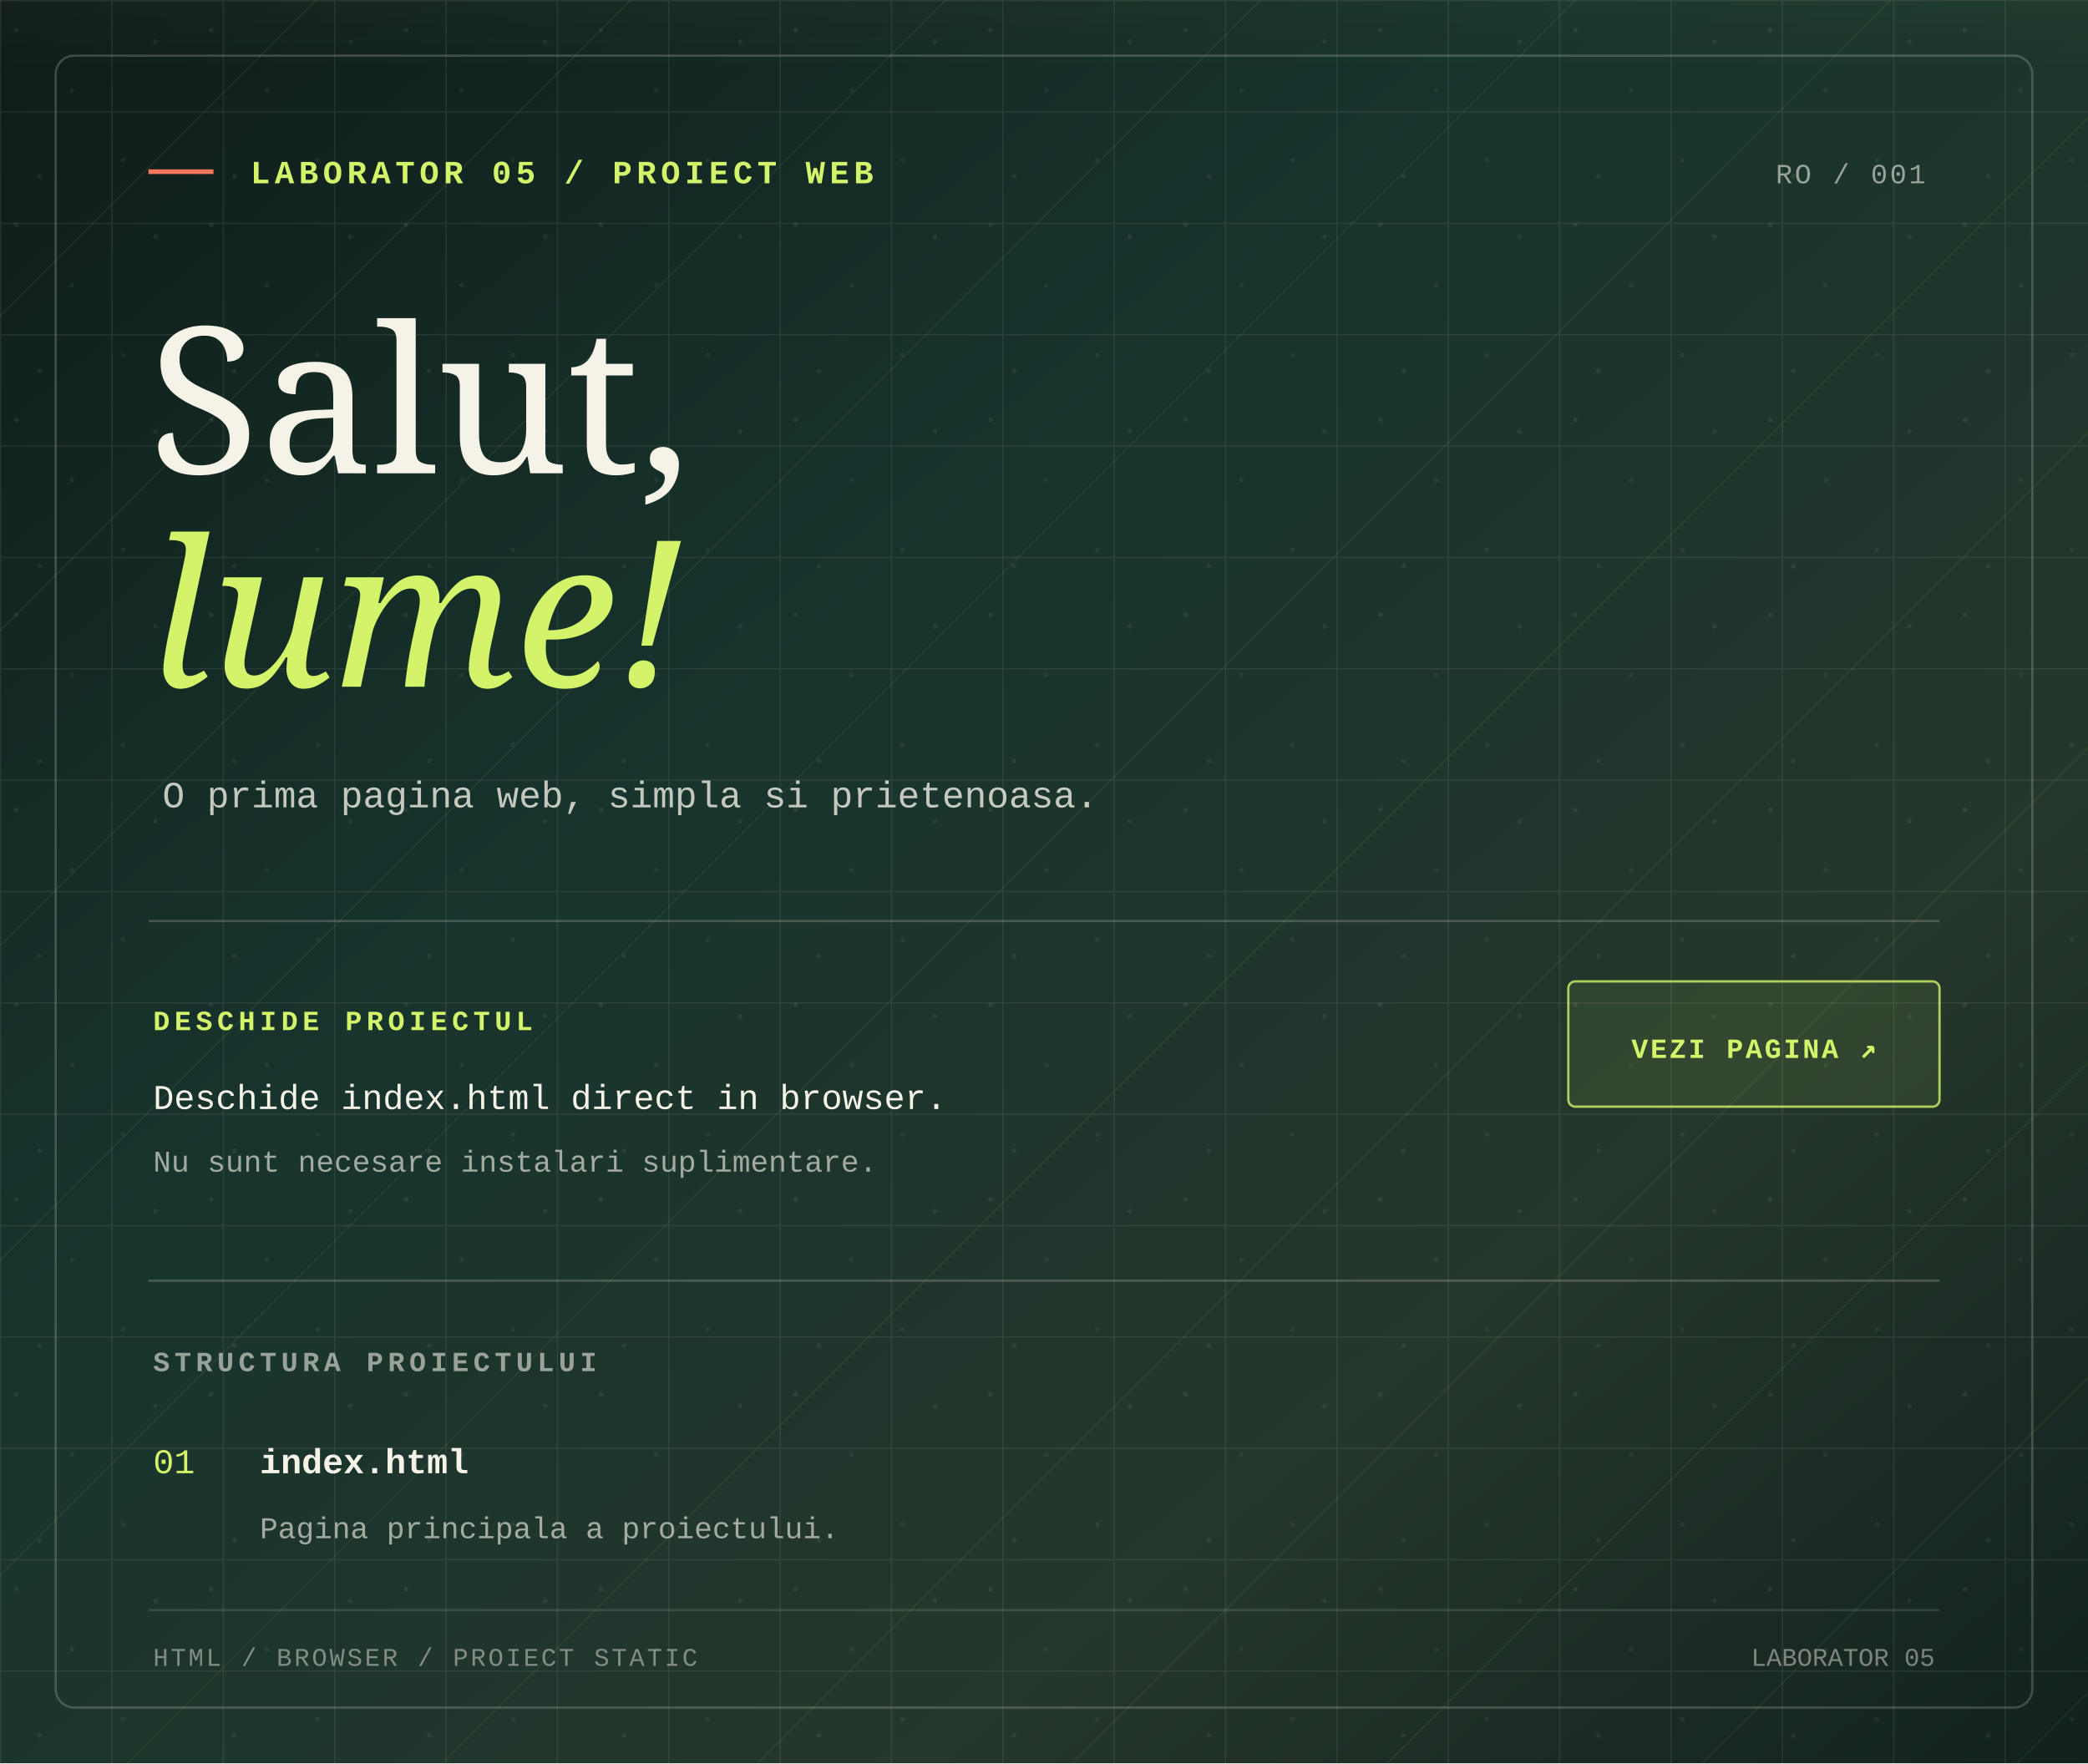
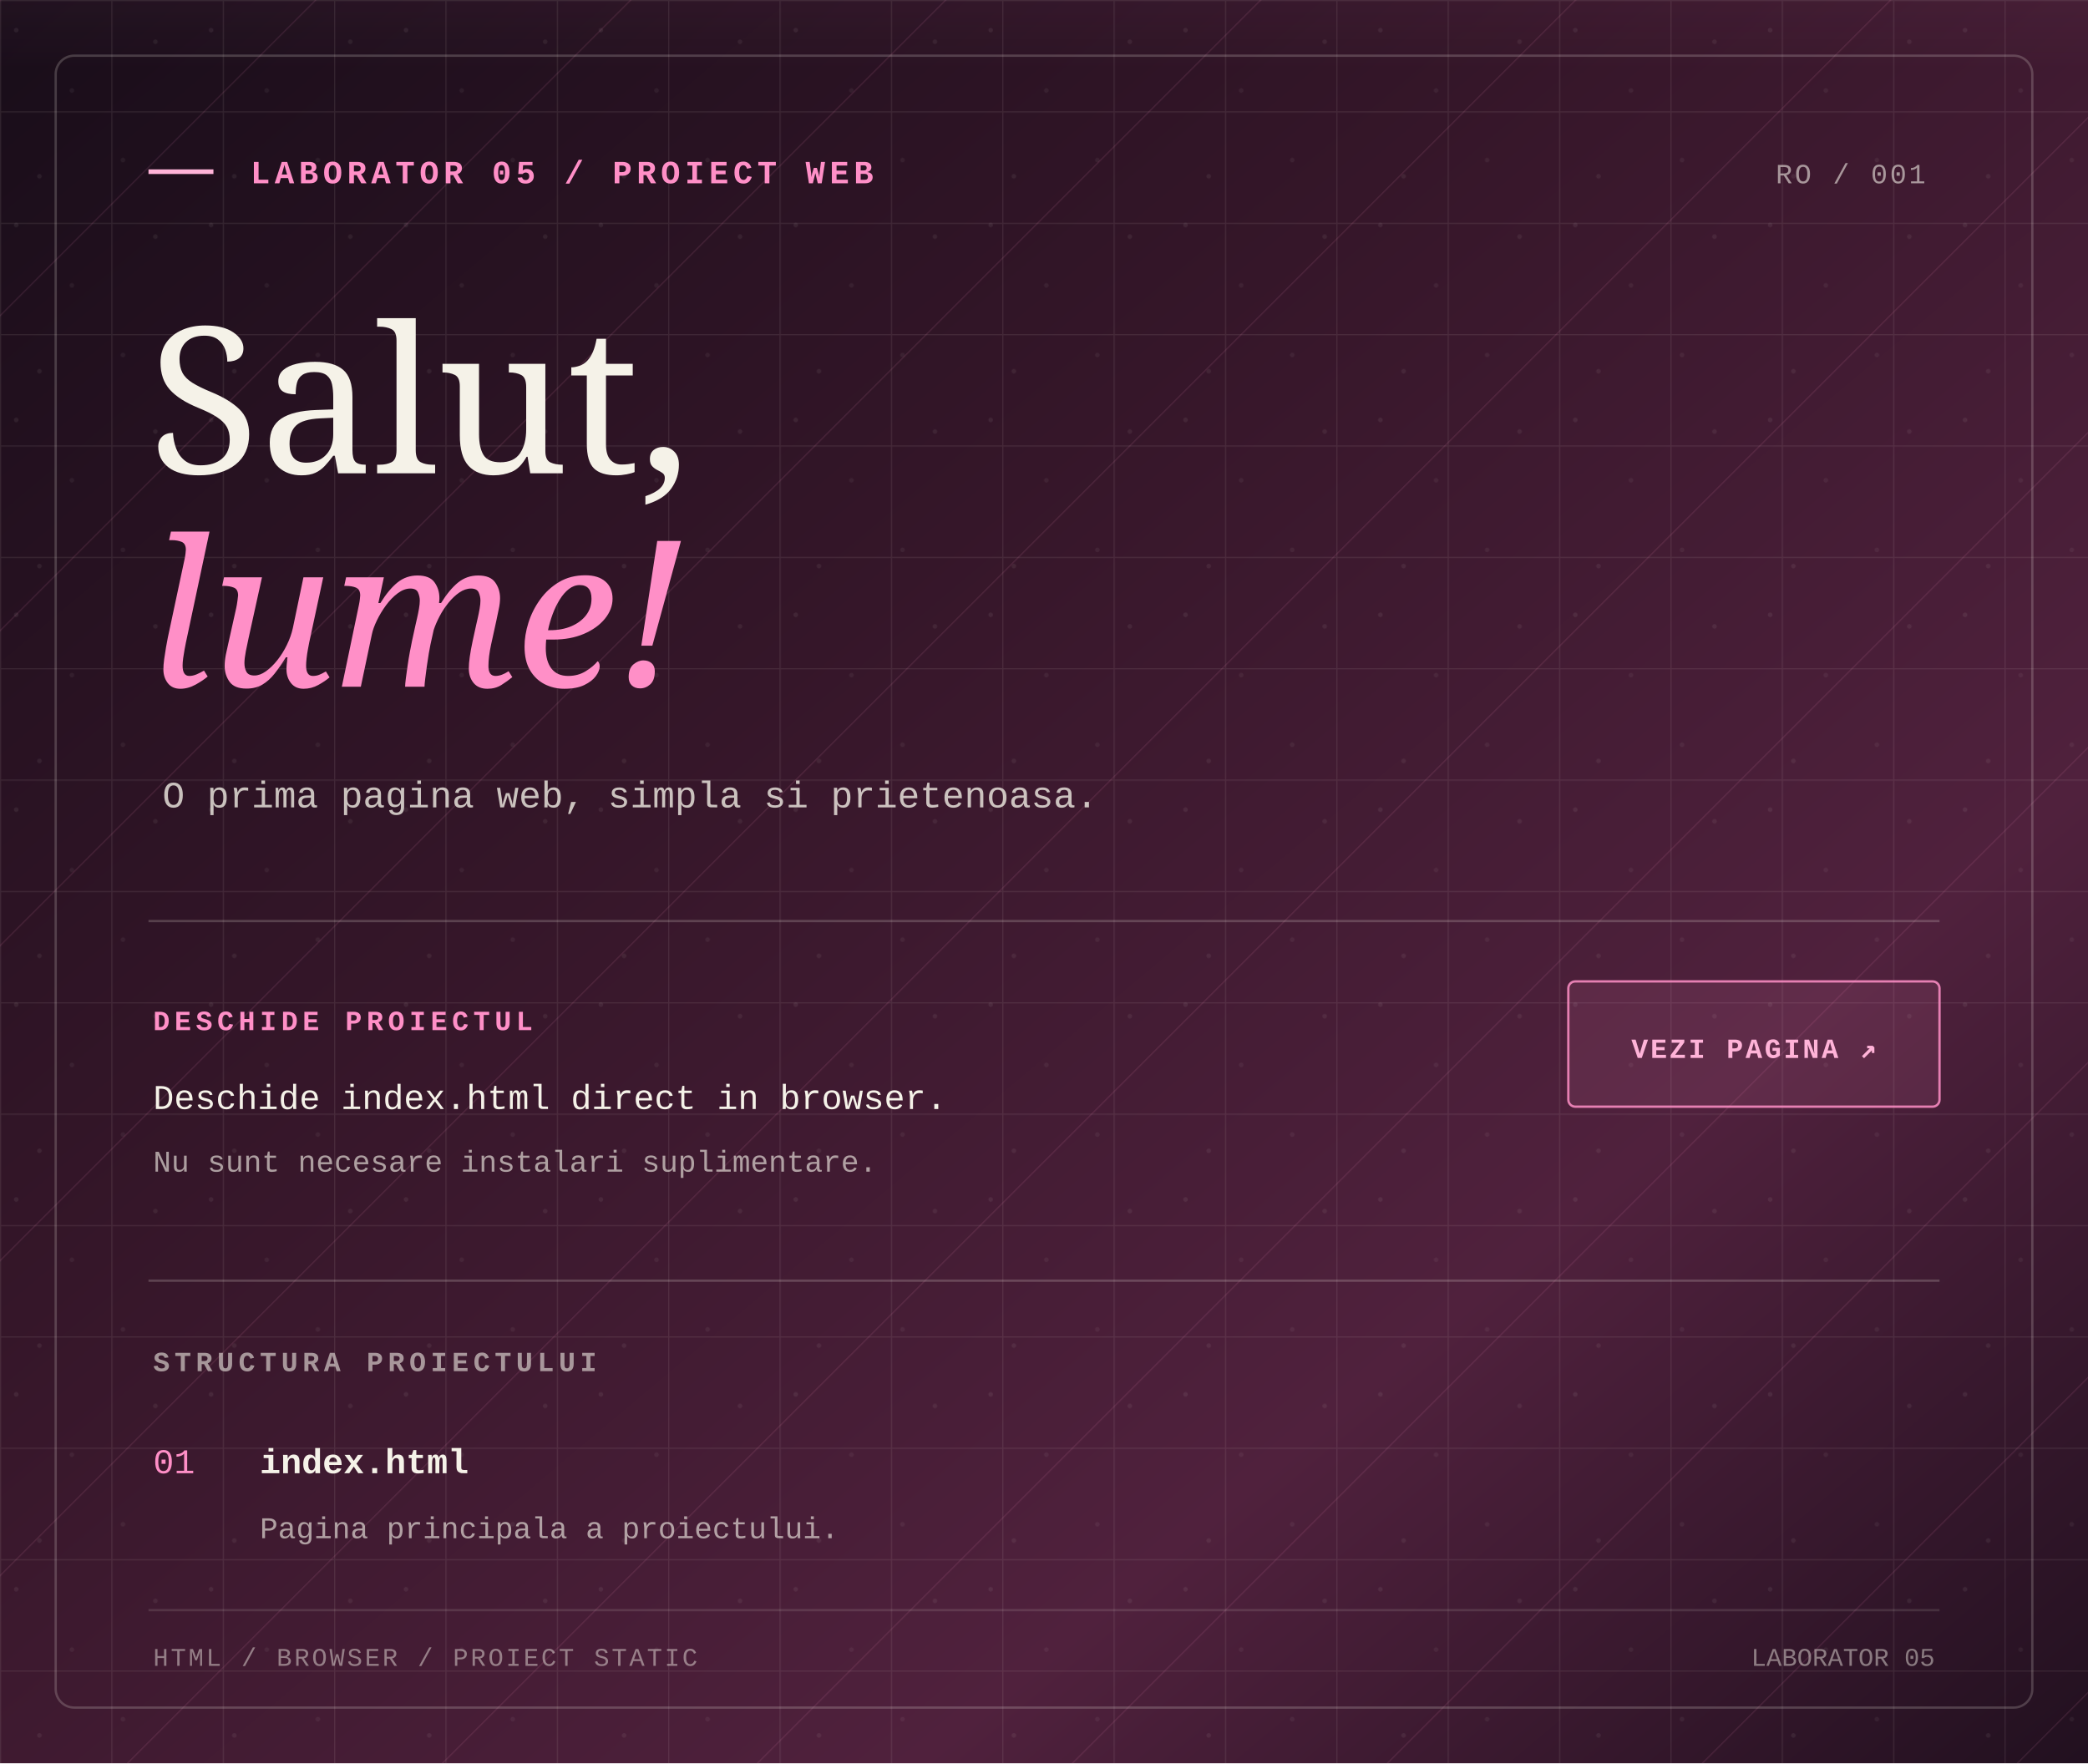
<svg xmlns="http://www.w3.org/2000/svg" viewBox="0 0 900 760" role="img" aria-labelledby="title description">
  <defs>
    <linearGradient id="ambient" x1="0%" y1="0%" x2="100%" y2="100%">
-       <stop offset="0" stop-color="#101b19" />
-       <stop offset=".38" stop-color="#17342d" />
-       <stop offset=".72" stop-color="#26372b" />
-       <stop offset="1" stop-color="#12211e" />
+       <stop offset="0" stop-color="#180d19" />
+       <stop offset=".38" stop-color="#351629" />
+       <stop offset=".72" stop-color="#50213d" />
+       <stop offset="1" stop-color="#21101f" />
      <animateTransform attributeName="gradientTransform" type="rotate" values="-4 .5 .5;4 .5 .5;-4 .5 .5" dur="32s" repeatCount="indefinite" />
    </linearGradient>
    <pattern id="grid" width="48" height="48" patternUnits="userSpaceOnUse">
      <path d="M48 0H0V48" fill="none" stroke="#f5f2e8" stroke-opacity=".09" stroke-width="1" />
      <animateTransform attributeName="patternTransform" type="translate" values="0 0;48 48;0 0" dur="18s" repeatCount="indefinite" />
    </pattern>
    <pattern id="diagonal-grid" width="96" height="96" patternUnits="userSpaceOnUse" patternTransform="rotate(45)">
-       <path d="M0 0V96" fill="none" stroke="#d3f36b" stroke-opacity=".08" stroke-width="1" />
+       <path d="M0 0V96" fill="none" stroke="#ff8fc7" stroke-opacity=".12" stroke-width="1" />
      <animateTransform attributeName="patternTransform" type="translate" additive="sum" values="0 0;96 0;0 0" dur="34s" repeatCount="indefinite" />
    </pattern>
    <pattern id="grain" width="84" height="84" patternUnits="userSpaceOnUse">
      <circle cx="7" cy="13" r="1" fill="#f5f2e8" fill-opacity=".13" />
      <circle cx="31" cy="39" r="1" fill="#f5f2e8" fill-opacity=".1" />
      <circle cx="67" cy="18" r="1" fill="#f5f2e8" fill-opacity=".12" />
      <circle cx="53" cy="69" r="1" fill="#f5f2e8" fill-opacity=".1" />
      <circle cx="17" cy="76" r="1" fill="#f5f2e8" fill-opacity=".12" />
    </pattern>
    <linearGradient id="beam" x1="0" x2="1">
-       <stop offset="0" stop-color="#d3f36b" stop-opacity="0" />
-       <stop offset=".5" stop-color="#d3f36b" stop-opacity=".12" />
-       <stop offset="1" stop-color="#d3f36b" stop-opacity="0" />
+       <stop offset="0" stop-color="#ff8fc7" stop-opacity="0" />
+       <stop offset=".5" stop-color="#ff8fc7" stop-opacity=".16" />
+       <stop offset="1" stop-color="#ff8fc7" stop-opacity="0" />
    </linearGradient>
    <linearGradient id="horizontal-beam" x1="0" y1="0" x2="0" y2="1">
-       <stop offset="0" stop-color="#d3f36b" stop-opacity="0" />
-       <stop offset=".5" stop-color="#d3f36b" stop-opacity=".07" />
-       <stop offset="1" stop-color="#d3f36b" stop-opacity="0" />
+       <stop offset="0" stop-color="#ff8fc7" stop-opacity="0" />
+       <stop offset=".5" stop-color="#ff8fc7" stop-opacity=".1" />
+       <stop offset="1" stop-color="#ff8fc7" stop-opacity="0" />
    </linearGradient>
  </defs>
  <rect width="900" height="760" fill="url(#ambient)" />
  <rect width="900" height="760" fill="url(#grain)" opacity=".55" />
  <rect width="900" height="760" fill="url(#grid)" />
  <rect width="900" height="760" fill="url(#diagonal-grid)" />
  <rect x="-180" y="0" width="180" height="760" fill="url(#beam)">
    <animate attributeName="x" values="-180;900;-180" dur="12s" repeatCount="indefinite" />
  </rect>
  <rect x="0" y="-120" width="900" height="150" fill="url(#horizontal-beam)">
    <animate attributeName="y" values="-150;760;-150" dur="16s" repeatCount="indefinite" />
  </rect>
  <rect x="24" y="24" width="852" height="712" rx="8" fill="none" stroke="#f5f2e8" stroke-opacity=".2" />
-   <path d="M64 74h28" stroke="#ff765e" stroke-width="2" />
-   <text x="108" y="79" fill="#d3f36b" font-family="Courier New, monospace" font-size="14" font-weight="bold" letter-spacing="2">LABORATOR 05 / PROIECT WEB</text>
+   <path d="M64 74h28" stroke="#ffb3d8" stroke-width="2" />
+   <text x="108" y="79" fill="#ff8fc7" font-family="Courier New, monospace" font-size="14" font-weight="bold" letter-spacing="2">LABORATOR 05 / PROIECT WEB</text>
  <text x="830" y="79" fill="#f5f2e8" fill-opacity=".58" font-family="Courier New, monospace" font-size="12" text-anchor="end" letter-spacing="1">RO / 001</text>
  <text x="64" y="204" fill="#f5f2e8" font-family="Georgia, serif" font-size="88">Salut,</text>
-   <text x="64" y="296" fill="#d3f36b" font-family="Georgia, serif" font-size="88" font-style="italic">lume!</text>
+   <text x="64" y="296" fill="#ff8fc7" font-family="Georgia, serif" font-size="88" font-style="italic">lume!</text>
  <text x="70" y="348" fill="#f5f2e8" fill-opacity=".78" font-family="Courier New, monospace" font-size="16">O prima pagina web, simpla si prietenoasa.</text>
  <path d="M64 397H836" stroke="#f5f2e8" stroke-opacity=".2" />
-   <text x="66" y="444" fill="#d3f36b" font-family="Courier New, monospace" font-size="12" font-weight="bold" letter-spacing="2">DESCHIDE PROIECTUL</text>
+   <text x="66" y="444" fill="#ff8fc7" font-family="Courier New, monospace" font-size="12" font-weight="bold" letter-spacing="2">DESCHIDE PROIECTUL</text>
  <text x="66" y="478" fill="#f5f2e8" font-family="Courier New, monospace" font-size="15">Deschide index.html direct in browser.</text>
  <text x="66" y="505" fill="#f5f2e8" fill-opacity=".62" font-family="Courier New, monospace" font-size="13">Nu sunt necesare instalari suplimentare.</text>
-   <rect x="676" y="423" width="160" height="54" rx="3" fill="#d3f36b" fill-opacity=".08" stroke="#d3f36b" stroke-opacity=".8" />
-   <text x="756" y="456" fill="#d3f36b" font-family="Courier New, monospace" font-size="12" font-weight="bold" text-anchor="middle" letter-spacing="1">VEZI PAGINA ↗</text>
+   <rect x="676" y="423" width="160" height="54" rx="3" fill="#ff8fc7" fill-opacity=".1" stroke="#ff8fc7" stroke-opacity=".85" />
+   <text x="756" y="456" fill="#ffb3d8" font-family="Courier New, monospace" font-size="12" font-weight="bold" text-anchor="middle" letter-spacing="1">VEZI PAGINA ↗</text>
  <path d="M64 552H836" stroke="#f5f2e8" stroke-opacity=".2" />
  <text x="66" y="591" fill="#f5f2e8" fill-opacity=".58" font-family="Courier New, monospace" font-size="12" font-weight="bold" letter-spacing="2">STRUCTURA PROIECTULUI</text>
-   <text x="66" y="635" fill="#d3f36b" font-family="Courier New, monospace" font-size="15">01</text>
+   <text x="66" y="635" fill="#ff8fc7" font-family="Courier New, monospace" font-size="15">01</text>
  <text x="112" y="635" fill="#f5f2e8" font-family="Courier New, monospace" font-size="15" font-weight="bold">index.html</text>
  <text x="112" y="663" fill="#f5f2e8" fill-opacity=".62" font-family="Courier New, monospace" font-size="13">Pagina principala a proiectului.</text>
  <path d="M64 694H836" stroke="#f5f2e8" stroke-opacity=".12" />
  <text x="66" y="718" fill="#f5f2e8" fill-opacity=".46" font-family="Courier New, monospace" font-size="11" letter-spacing="1">HTML / BROWSER / PROIECT STATIC</text>
  <text x="834" y="718" fill="#f5f2e8" fill-opacity=".46" font-family="Courier New, monospace" font-size="11" text-anchor="end">LABORATOR 05</text>
</svg>
